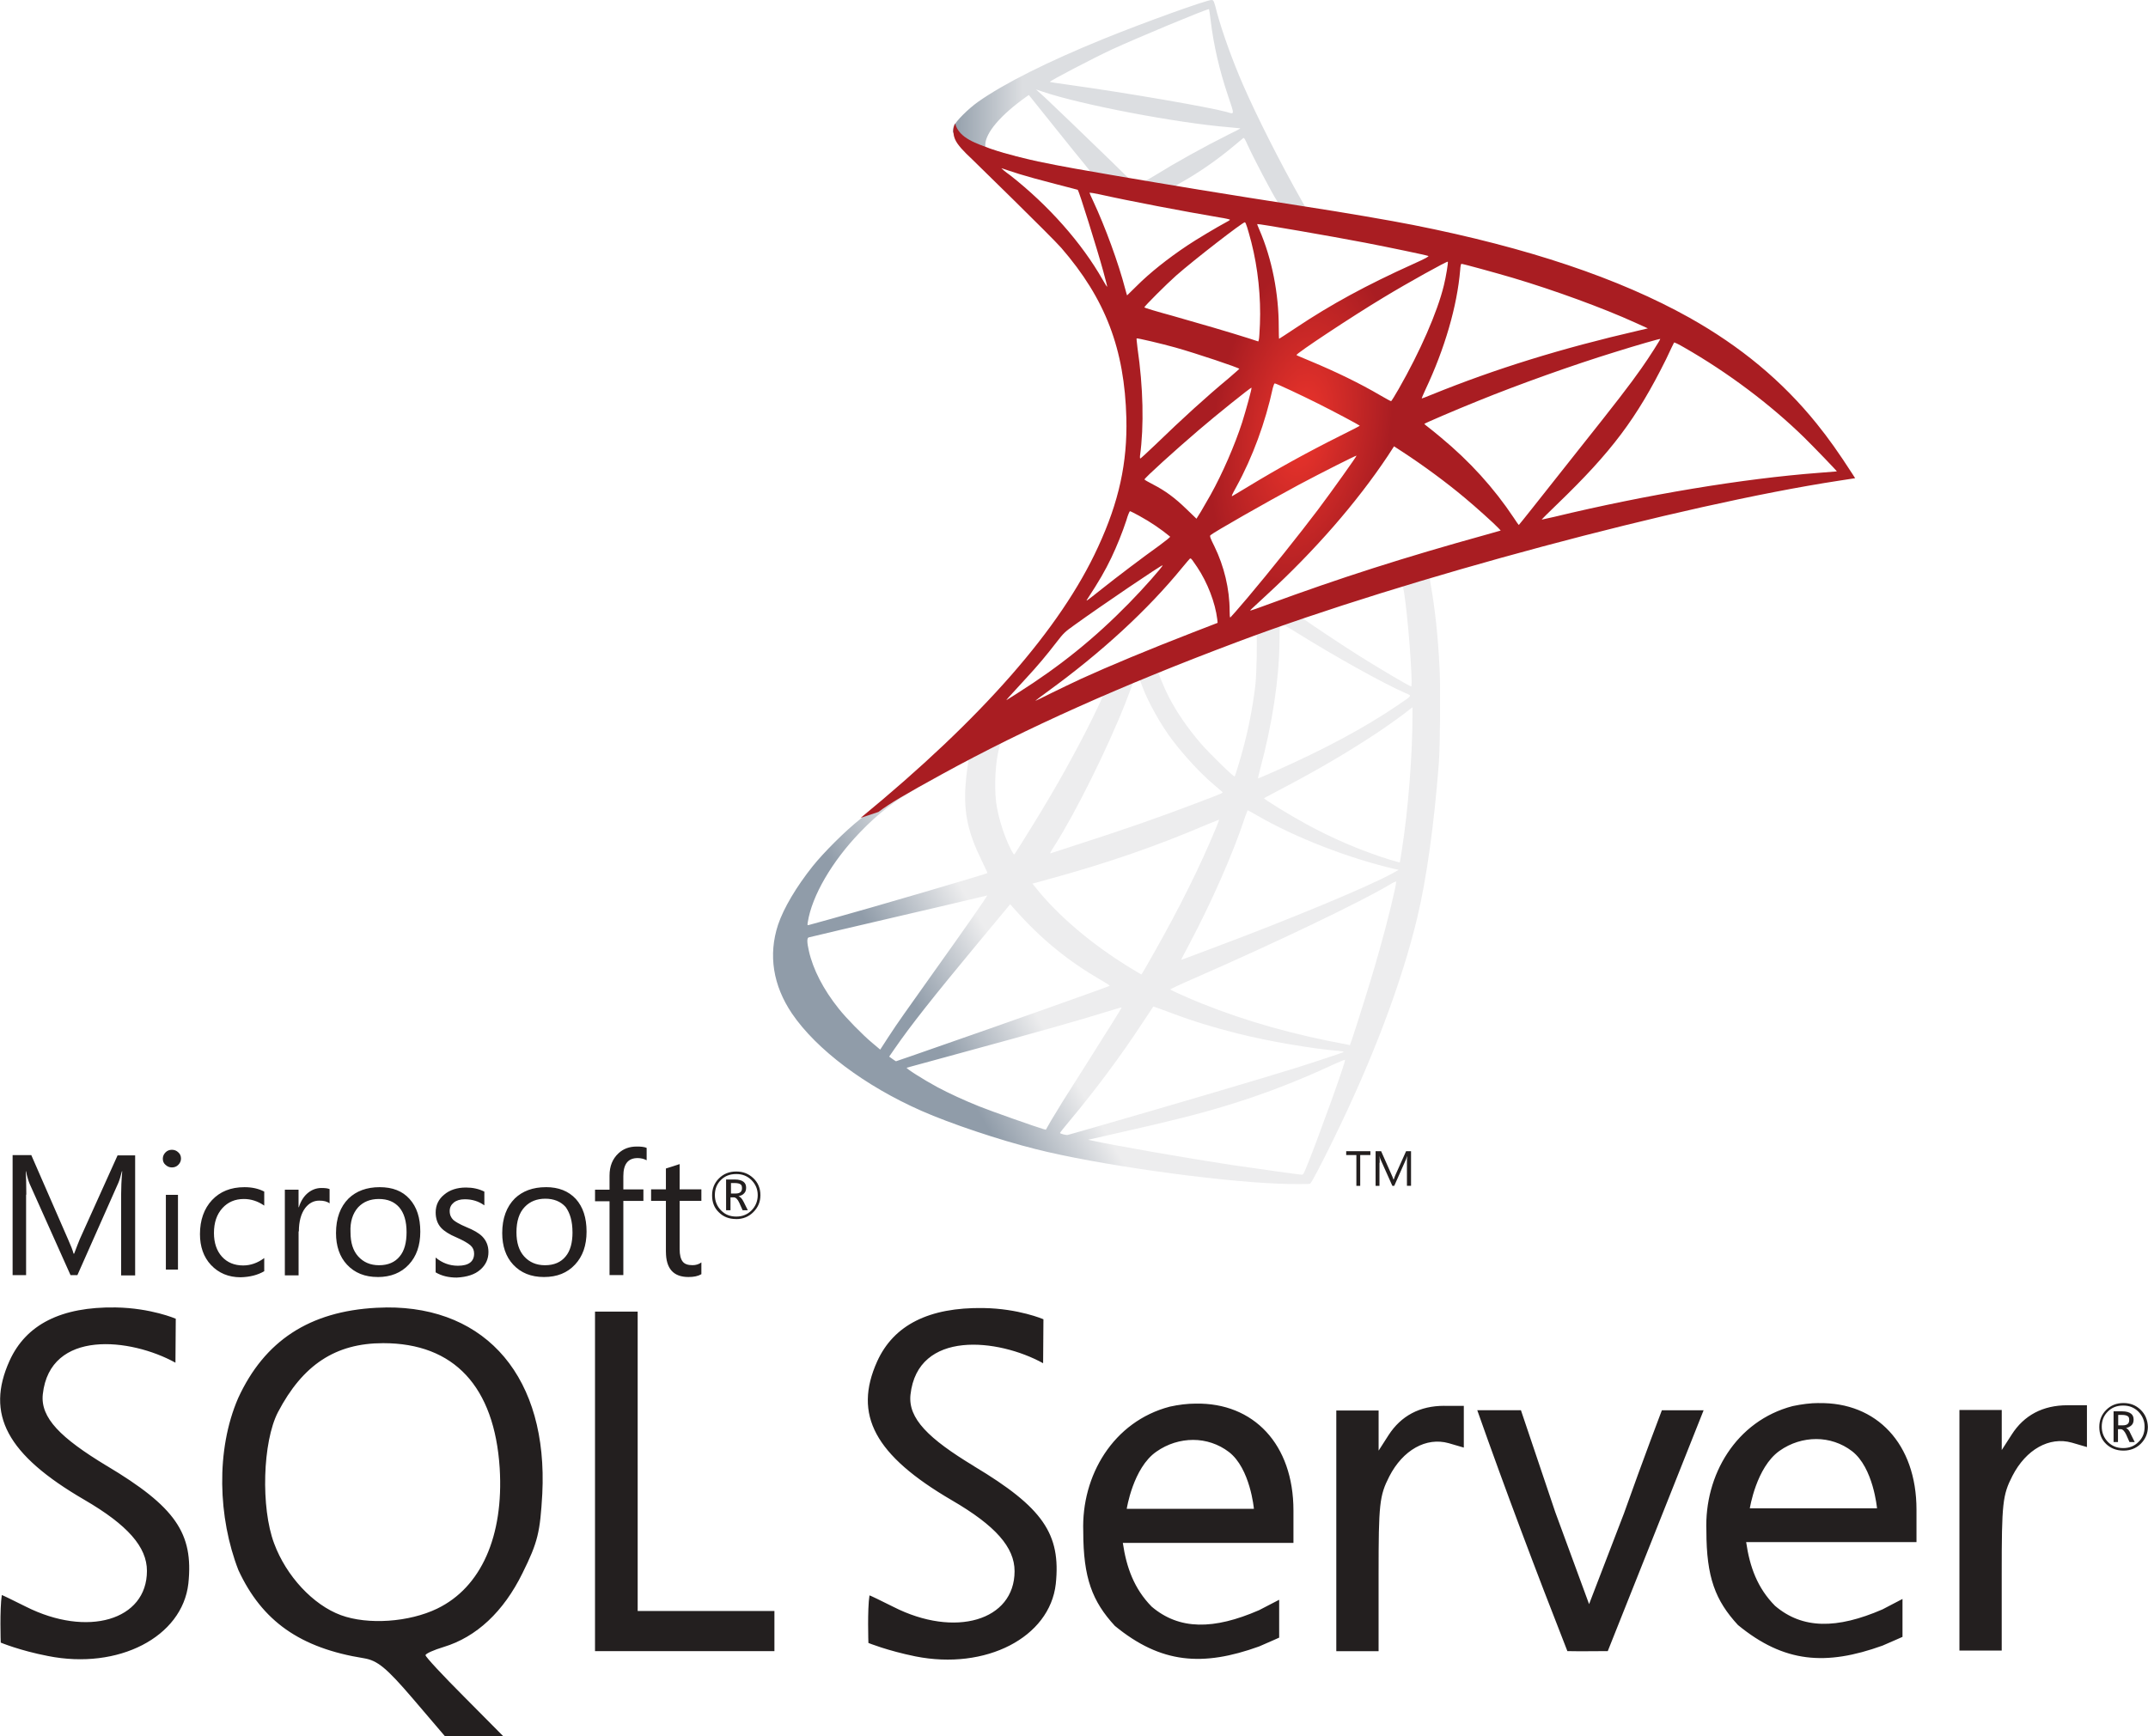
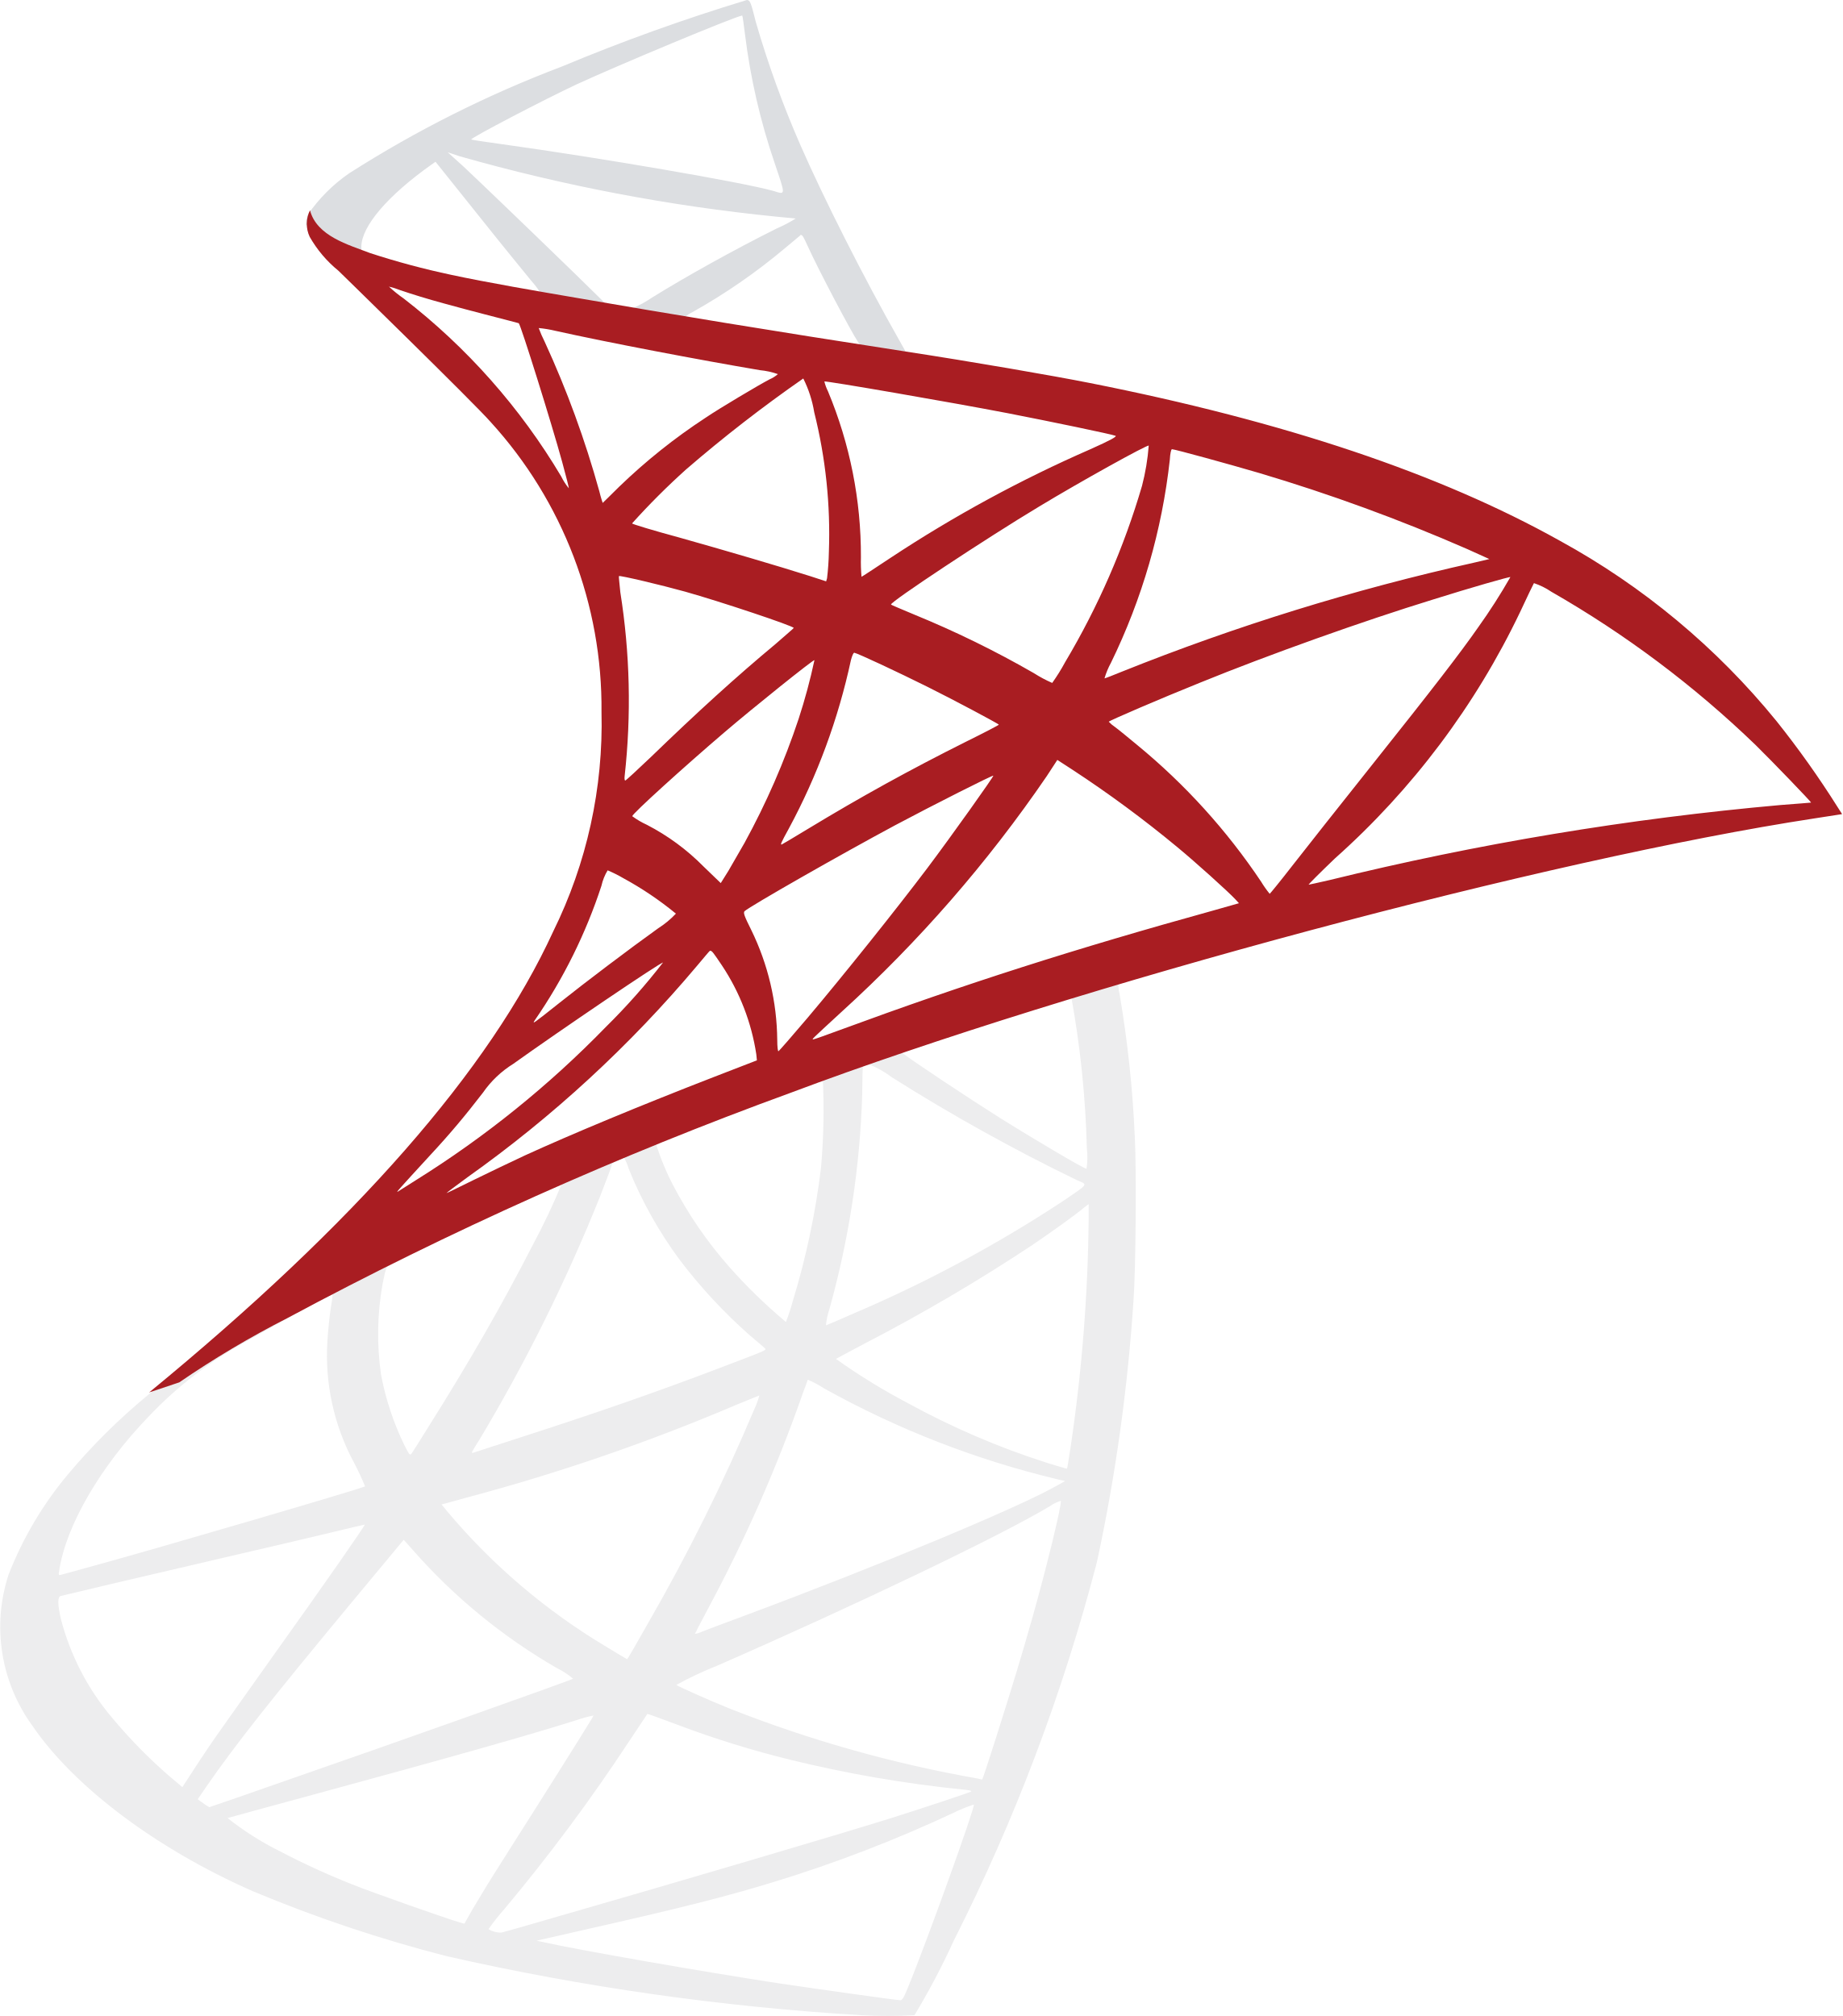
- <svg xmlns="http://www.w3.org/2000/svg" width="2500" height="2021" viewBox="0 0 1478.201 1195.111">
-   <g transform="matrix(.569 0 0 .569 199.451 -82.735)">
-     <linearGradient id="a" gradientUnits="userSpaceOnUse" x1="-2901.952" y1="923.573" x2="-2061.249" y2="1420.331" gradientTransform="matrix(.1234 0 0 -.1234 1158.33 1550.273)">
+ <svg xmlns="http://www.w3.org/2000/svg" width="85.644" height="93.74" viewBox="0 0 85.644 93.74">
+   <defs>
+     <linearGradient id="a" x1="-4.183" y1="0.143" x2="-3.174" y2="0.794" gradientUnits="objectBoundingBox">
      <stop offset="0" stop-color="#909ca9" />
      <stop offset="1" stop-color="#ededee" />
    </linearGradient>
-     <path fill="url(#a)" d="M1410.773 814.195l-286.9 93.683-249.599 110.161-69.829 18.435c-17.784 16.916-36.431 34.049-56.599 51.397-22.119 19.082-42.72 36.433-58.553 49.008-17.564 13.88-43.587 39.902-56.814 56.38-19.735 24.721-35.348 50.96-42.071 71.13-11.928 36.433-6.07 73.297 16.916 107.346 29.492 43.369 88.261 87.606 156.785 117.749 34.916 15.4 93.683 35.132 137.92 46.19 73.512 18.651 215.771 38.819 294.054 41.857 15.828.65 37.082.65 37.947 0 1.737-1.088 13.881-24.289 27.979-53.129 48.142-98.238 82.838-190.402 101.703-269.119 11.276-47.706 20.166-111.246 26.019-186.492 1.521-21.036 2.169-91.514.868-115.37-1.953-39.033-5.423-70.692-10.84-101.703-.868-4.555-1.088-8.676-.652-8.892.865-.65 3.467-1.517 38.815-11.712l-7.153-16.912v-.005h.004zm-65.49 38.386c2.602 0 9.539 66.573 11.273 108.646.436 8.89.216 14.745-.216 14.745-1.733 0-36.649-20.599-61.583-36.212-21.687-13.663-62.888-40.988-69.393-46.192-2.173-1.517-1.957-1.733 15.828-7.807 30.14-10.194 101.706-33.18 104.091-33.18zm-146.161 48.143c1.953 0 6.937 2.816 18.865 10.191 44.671 27.974 105.393 61.805 131.415 73.083 8.022 3.469 8.887 2.166-9.542 14.746-39.468 26.889-88.697 53.344-148.983 80.018-10.624 4.771-19.514 8.456-19.73 8.456-.432 0 .865-5.418 2.598-11.925 14.53-54.001 22.772-108.647 23.208-152.452.216-21.687.216-21.687 2.169-22.334-.436.217-.22.217 0 .217zm-30.142 11.492c1.297 1.299.432 49.877-1.304 63.104-3.903 31.662-9.975 61.153-19.947 94.335-2.386 8.018-4.558 14.745-4.987 15.177-.872 1.083-30.581-27.975-40.339-39.251-16.916-19.518-30.141-39.035-39.9-58.117-4.988-9.759-12.793-28.84-12.144-29.492 3.469-2.385 117.753-46.622 118.621-45.756zm-141.826 55.731c.216 0 .432 0 .652.216.432.434 1.953 3.905 3.254 7.807 6.937 18.867 22.548 46.624 35.997 64.407 14.746 19.518 34.048 40.334 50.091 53.996 5.207 4.337 9.975 8.456 10.624 9.108 1.304 1.302 1.737 1.083-33.612 14.53-40.981 15.613-85.656 31.226-136.835 47.706a6825.474 6825.474 0 0 0-36.643 11.928c-1.955.652-1.303-.434 4.335-9.323 25.371-39.686 63.97-117.536 85.657-172.618 3.687-9.542 7.373-19.082 8.025-21.251.868-3.038 1.95-4.121 4.768-5.64 1.518-.43 3.038-.866 3.687-.866zm-43.367 17.999c.649.436-10.411 23.637-21.254 44.889-21.036 40.985-44.022 81.323-74.815 130.331-5.204 8.456-10.19 16.265-10.842 17.132-1.083 1.519-1.519 1.083-4.988-5.638-7.373-14.53-13.447-33.181-16.699-50.313-3.254-16.916-2.602-46.406 1.086-64.621 2.816-13.444 2.602-13.227 9.107-16.481 27.757-14.095 117.537-56.166 118.405-55.299zm374.073 15.182v9.107c0 48.359-5.204 114.716-12.797 163.077-1.301 8.456-2.389 15.393-2.602 15.613 0 0-6.288-1.733-13.661-3.905-32.527-10.193-67.875-25.156-99.754-42.718-21.038-11.494-51.612-30.363-50.743-31.231.213-.215 9.323-4.986 19.947-10.625 42.509-22.118 83.274-45.972 118.622-69.609 13.229-8.892 33.176-23.202 37.518-27.107l3.47-2.602zm-537.802 64.185c.867 0 .65 1.735-.651 9.542-.868 5.64-1.951 16.049-2.382 23.202-1.739 31.662 3.469 55.084 19.082 87.177 4.337 8.892 7.809 16.265 7.589 16.48-1.519 1.303-145.074 43.375-190.183 55.734-13.444 3.685-25.152 6.939-26.024 7.153-1.515.436-1.733.22-1.083-3.47 4.987-31.875 29.276-73.512 63.104-108.644 22.554-23.419 40.554-37.08 71.347-54.648 22.119-12.575 56.165-31.439 58.767-32.309.002-.217.218-.217.434-.217zm338.295 60.503c.216-.216 5.42 2.605 11.708 6.29 46.408 26.891 111.03 51.83 166.108 64.623l4.991 1.086-6.941 3.899c-28.84 16.049-123.606 55.515-220.538 91.732-14.098 5.202-27.975 10.409-30.581 11.492-2.602 1.083-4.988 1.735-4.988 1.519 0-.22 3.906-7.809 8.89-17.132 27.107-50.744 54.433-112.547 68.311-155.485 1.739-4.12 2.82-7.805 3.04-8.024zm-34.48 11.278c.22.221-1.517 4.771-3.687 9.975-18.865 45.756-43.59 95.636-75.249 151.583-8.022 14.314-14.746 25.808-14.966 25.808-.213 0-6.721-3.906-14.527-8.676-45.976-28.192-86.743-62.888-113.414-96.501l-3.905-4.771 19.732-5.422c70.696-19.298 130.762-40.116 190.4-65.704 8.459-3.471 15.4-6.292 15.616-6.292zm214.253 74.815s.217.217 0 0c.216 4.988-10.844 49.661-19.953 81.969-7.589 27.107-14.098 48.361-26.022 85.874-5.204 16.485-9.755 30.143-9.975 30.143-.216 0-1.517-.216-2.818-.647-64.405-11.714-122.089-27.977-176.303-49.661-15.182-6.074-36.866-15.833-38.167-16.916-.432-.438 12.58-6.506 29.06-13.663 98.669-43.154 201.024-92.164 236.153-113.196 4.119-2.603 7.373-3.903 8.025-3.903zm-494.646 16.916c.434.432-27.107 40.118-65.709 94.114-13.444 18.867-29.057 40.985-34.911 49.225-5.856 8.241-14.746 21.253-19.734 29.06l-9.112 14.096-9.759-8.24c-11.494-9.544-31.442-29.927-40.333-41.204-18.651-23.201-31.226-47.706-36.214-70.04-2.386-10.411-2.386-15.618-.22-16.265 3.252-.867 61.153-14.53 115.37-27.11 30.143-6.937 65.054-15.177 77.632-18.213 12.579-3.041 22.774-5.423 22.99-5.423zm27.756 10.626l6.937 7.806c31.231 34.914 63.108 60.724 101.708 83.272 6.941 3.906 12.144 7.373 11.708 7.594-1.514 1.083-134.016 48.136-195.385 69.389-34.478 12.143-62.888 21.901-63.102 21.901-.216 0-2.169-1.299-4.341-2.818l-3.901-2.82 6.288-9.106c20.383-29.493 45.976-61.803 101.707-129.028l38.381-46.19zm173.053 123.822c.213-.215 9.755 3.252 21.464 7.594 28.195 10.624 50.527 17.345 80.456 24.936 36.866 9.326 90.211 18.434 121.657 21.035 4.771.432 7.373.868 6.505 1.519-1.521.868-33.395 11.494-56.816 18.867-37.302 11.708-151.149 45.32-243.962 71.995-17.132 4.987-31.879 9.108-32.746 9.323-2.166.436-9.325-1.519-9.325-2.386 0-.431 5.204-7.153 11.494-14.527 31.225-37.3 62.238-78.935 88.044-118.403 7.154-10.846 13.229-19.736 13.229-19.953zm-38.17 1.087c.216.216-15.179 24.936-42.066 67.439-11.496 17.999-24.291 38.383-28.846 45.54-4.337 6.939-10.842 17.784-14.527 23.854l-6.29 11.061-3.252-.868c-7.809-2.169-62.672-21.471-77.202-27.325-18-7.157-36.649-15.829-50.529-23.202-17.346-9.326-39.03-23.206-37.297-23.637.433-.216 30.143-8.243 65.922-17.999 94.984-25.809 147.678-40.77 182.161-51.612 6.29-1.952 11.71-3.471 11.926-3.251zm269.985 63.318h.216c.868 2.171-34.26 99.755-47.06 130.547-2.815 6.939-3.896 8.677-5.417 8.456-3.687-.213-54.646-7.37-85.66-11.925-53.994-8.24-144.641-24.073-167.409-29.275l-5.204-1.083 32.307-7.378c69.396-15.613 102.791-24.069 136.619-34.478 42.722-13.011 85.011-29.276 127.729-49.225 6.722-3.037 12.361-5.422 13.879-5.639z" />
-     <linearGradient id="b" gradientUnits="userSpaceOnUse" x1="-2882.7" y1="10288.81" x2="-2206.249" y2="10288.81" gradientTransform="matrix(.1234 0 0 -.1234 1158.33 1550.273)">
+     <linearGradient id="b" x1="-8.133" y1="37.388" x2="-6.64" y2="37.388" gradientUnits="objectBoundingBox">
      <stop offset="0" stop-color="#939fab" />
      <stop offset="1" stop-color="#dcdee1" />
    </linearGradient>
-     <path fill="url(#b)" d="M1114.983 145.414c-4.771-.647-81.757 27.11-131.415 47.275-67.01 27.327-119.052 53.351-151.148 75.899-11.925 8.461-26.891 23.422-29.273 29.276-.867 2.169-1.303 4.771-1.303 7.373l29.06 27.541 69.175 22.119 164.594 29.493 188.228 32.312 1.953-16.264c-.649 0-1.085-.216-1.73-.216l-24.728-3.905-4.984-8.89c-25.59-45.107-53.781-101.056-70.261-138.789-12.793-29.276-24.938-63.102-31.662-87.391-3.687-14.746-4.119-15.613-6.501-15.829v-.005h-.005zm-3.474 11.063h.223c.213.214 1.081 6.29 1.95 13.442 3.683 30.364 10.411 59.635 21.035 91.297 8.022 23.855 8.022 22.555-1.301 19.734-22.119-6.07-121.221-23.202-193-33.177-11.494-1.519-21.253-3.036-21.253-3.252-.867-.867 51.827-28.41 75.031-39.25 29.709-13.665 111.246-47.711 117.315-48.794zm-209.047 97.15l8.461 2.816c45.97 15.616 161.551 37.736 225.31 42.94 7.154.651 13.229 1.303 13.442 1.303.216.216-5.852 3.469-13.661 7.154-30.79 15.397-64.621 34.264-88.042 48.794-6.937 4.335-13.229 7.807-14.094 7.807-.868 0-5.42-.868-10.191-1.519l-8.674-1.303-21.683-21.253c-38.167-37.08-68.094-65.704-79.588-76.549l-11.28-10.19zm-8.671 6.721l30.576 38.168c16.696 21.035 33.611 41.635 37.301 46.187 3.683 4.557 6.721 8.245 6.505 8.461-.868.65-44.236-7.809-67.226-13.011-23.637-5.423-33.395-8.025-47.924-12.577l-11.928-3.905v-3.038c.216-14.53 18.651-36.214 49.877-58.331l2.819-1.954zm259.791 52.046c.869 0 1.95 1.951 4.552 7.806 7.373 16.263 30.364 60.07 35.997 68.526 1.74 2.822 4.771 3.038-25.802-1.95-73.512-11.93-97.152-15.829-97.152-16.263 0-.216 2.169-1.735 4.988-3.254 22.771-12.575 45.756-28.624 66.142-45.756 4.988-4.121 9.542-8.024 10.407-8.676.216-.433.652-.649.868-.433z" />
-     <radialGradient id="c" cx="-14217.448" cy="7277.705" r="898.12" gradientTransform="matrix(-.1185 -.0178 -.036 .237 -198.955 -1314.415)" gradientUnits="userSpaceOnUse">
+     <radialGradient id="c" cx="0.443" cy="0.439" r="0.128" gradientTransform="matrix(-0.691, -0.149, -0.208, 1.978, -19.227, -9.973)" gradientUnits="objectBoundingBox">
      <stop offset="0" stop-color="#ee352c" />
      <stop offset="1" stop-color="#a91d22" />
    </radialGradient>
-     <path fill="url(#c)" d="M804.66 294.828s-4.768 7.593-.215 18.87c2.822 6.937 11.061 15.393 20.384 24.069 0 0 96.5 94.114 108.211 107.561 53.344 61.585 76.549 122.305 78.718 206.012 1.301 53.78-8.894 101.054-34.264 155.919-45.106 98.453-140.307 207.098-287.117 327.67l21.472-7.157c13.878-10.411 32.745-21.467 76.982-45.756 102.137-55.952 217.071-107.346 358.028-160.258 202.971-76.335 536.715-165.681 726.676-194.736l19.737-3.038-3.038-4.771c-17.345-26.891-29.276-43.587-43.59-61.369-41.633-51.612-92.157-93.463-153.964-128.161-85.007-47.489-194.956-84.571-334.173-112.112-26.239-5.207-83.923-15.181-130.763-22.337-99.321-15.393-163.51-26.021-234.203-38.165-25.37-4.339-63.323-10.843-88.478-16.263-13.011-2.822-37.947-8.676-57.464-15.398-15.613-6.075-38.168-12.147-42.939-30.58zm55.952 54.216c.214-.214 3.683 1.083 8.24 2.602 8.24 2.816 18.865 6.07 31.446 9.542a1599.47 1599.47 0 0 0 28.624 7.589c13.011 3.251 23.852 6.288 24.068 6.288 1.521 1.519 23.424 71.558 30.797 98.449 2.815 10.195 4.988 18.867 4.771 18.867-.223.22-2.605-3.469-5.423-8.456-25.373-44.673-65.491-89.995-111.899-126.428-6.069-4.333-10.624-8.237-10.624-8.453zm106.692 29.492c1.085 0 5.856.651 11.708 1.951 36.866 8.24 103.008 20.818 145.293 27.975 7.157 1.083 12.797 2.387 12.797 2.818 0 .436-2.605 1.951-5.859 3.688-7.153 3.685-35.997 20.815-45.536 27.322-24.073 16.047-45.756 33.395-61.371 49.008-6.288 6.29-11.712 11.494-11.712 11.494s-1.297-3.685-2.386-8.242c-7.802-30.143-24.069-74.816-38.815-106.258-2.386-4.986-4.339-9.541-4.339-9.973 0 .433 0 .217.22.217zm187.795 35.781c1.301.432 3.47 7.806 7.806 24.069 8.025 31.446 11.712 66.576 10.411 99.321-.436 9.108-.868 17.564-1.304 18.651l-.649 2.166-11.276-3.685c-23.204-7.373-60.935-18.435-93.245-27.541-18.436-4.988-33.395-9.542-33.395-9.975 0-1.303 26.891-28.192 38.383-38.383 21.898-19.303 81.316-65.275 83.269-64.623zm14.963 2.166c.652-.647 89.779 14.746 130.331 22.554 30.145 5.854 73.948 14.963 76.549 16.049 1.301.432-3.254 3.034-17.784 9.539-57.248 25.808-99.754 49.008-142.036 77.202-11.06 7.373-20.386 13.444-20.602 13.444-.216 0-.433-6.287-.433-13.878 0-41.201-8.241-82.838-23.424-117.968-1.517-3.47-2.818-6.722-2.601-6.942zm230.516 45.542c.652.65-2.169 18.217-4.771 28.624-7.806 32.312-28.84 80.24-54.643 125.343-4.558 8.024-8.677 14.53-9.114 14.746-.429.216-6.285-3.038-13.009-6.941-25.154-14.746-53.778-28.624-85.007-41.637-8.671-3.685-16.263-6.723-16.48-7.153-1.521-1.303 68.308-47.493 105.174-69.612 29.276-17.781 76.982-44.239 77.85-43.37zm16.48 2.601c1.953 0 41.421 10.844 62.019 16.916 50.963 15.181 109.512 36.648 147.679 53.996l15.828 7.159-11.056 2.6c-93.245 21.467-173.049 46.192-250.034 77.418-6.289 2.602-11.928 4.771-12.357 4.771-.436 0 1.733-4.987 4.552-11.061 23.204-49.225 38.167-100.62 41.85-144.427.221-4.121.867-7.372 1.519-7.372zm-392.938 90.213c.649-.652 30.793 6.506 47.057 11.056 24.721 6.942 77.198 24.505 77.198 25.808 0 .216-5.853 5.204-12.79 11.278-28.408 23.637-55.734 48.572-88.481 80.234-9.759 9.328-17.997 16.917-18.429 16.917-.436 0-.649-1.304-.436-3.038 4.987-36.433 3.906-83.272-3.034-130.763-.653-6.074-1.302-11.276-1.085-11.492zm633.433.652c.429.431-13.881 22.984-22.988 35.777-13.009 18.649-32.098 43.375-75.252 97.588-22.765 28.622-48.358 60.936-56.812 71.778-8.678 10.842-15.831 19.948-16.051 19.948-.216 0-3.031-3.901-6.069-8.671-24.289-36.433-53.349-68.311-87.829-96.935-6.505-5.423-13.658-11.278-16.044-13.013-2.386-1.734-4.339-3.469-4.339-3.685 0-.649 36.862-16.483 64.841-27.757 49.01-19.952 115.794-43.805 165.892-59.203 26.24-8.239 54.215-16.263 54.651-15.827zm16.696 4.334c.865-.215 6.072 2.387 12.361 6.07 52.697 30.143 104.305 68.962 145.077 108.864 11.492 11.278 39.9 40.77 39.464 40.986 0 0-9.975.867-21.683 1.733-91.296 6.942-208.178 26.239-320.511 53.345-7.589 1.733-14.31 3.252-14.746 3.252-.429 0 8.025-8.456 18.653-18.647 65.922-63.538 96.067-103.656 131.628-175.22 4.986-10.623 9.325-19.731 9.757-20.383-.216 0-.216 0 0 0zm-482.936 49.446c3.038.647 31.229 13.88 52.48 24.503 19.517 9.755 48.794 25.372 50.311 26.671.216.216-10.195 5.638-22.984 11.928-40.772 20.384-75.684 39.682-112.118 61.802-10.408 6.29-19.082 11.497-19.298 11.497-.868 0-.652-.872 5.204-11.497 19.518-35.561 35.129-78.065 44.023-119.486.864-3.252 1.733-5.418 2.382-5.418zm-28.192 5.202c.652.652-6.721 27.323-11.273 41.853-8.894 27.541-23.856 62.02-38.383 88.043-3.474 6.069-8.677 14.961-11.496 19.948l-5.42 8.674-12.144-11.707c-14.094-13.663-25.59-22.12-40.333-29.712-5.859-3.033-10.411-5.638-10.411-6.069 0-1.735 37.082-35.347 65.49-59.635 20.383-17.566 63.321-52.045 63.97-51.395zm172.404 70.913l10.627 6.937c24.282 15.833 52.906 36.866 74.813 55.298 12.357 10.19 36.21 31.662 40.985 36.866l2.598 2.822-17.561 4.986c-99.321 27.538-176.087 52.043-265.649 85.007-9.975 3.685-18.433 6.721-19.085 6.721-1.297 0-2.385 1.083 19.954-19.519 57.251-52.691 107.992-110.812 145.726-167.411l7.592-11.707zm-45.324 11.276c.432.432-29.276 42.284-47.06 65.922-21.251 28.192-58.985 75.465-85.007 106.256-10.84 12.797-20.163 23.422-20.599 23.64-.652.216-.868-3.036-.868-8.024 0-26.242-6.721-54.216-18.433-78.068-4.988-9.975-5.856-12.361-4.768-13.444 4.119-3.688 67.223-39.686 107.123-61.153 26.89-14.312 68.956-35.563 69.612-35.129zm-274.107 67.225c.652 0 5.64 2.6 11.279 5.638 13.878 7.589 26.239 16.046 37.298 25.156.432.432-5.204 4.988-12.577 10.406-20.602 14.746-51.828 38.385-70.041 52.915-19.088 15.18-19.734 15.613-17.568 12.361 14.314-21.903 21.467-34.264 29.06-50.093 6.721-14.094 13.442-30.793 18.213-45.323 1.734-6.289 3.904-11.06 4.336-11.06zm73.083 57.248c1.081-.214 2.386 1.735 8.238 10.411 12.361 18.429 21.903 43.154 24.292 63.104l.429 4.339-29.705 11.494c-53.133 20.599-102.139 40.985-135.322 56.162-9.322 4.339-25.587 12.144-36.211 17.352-10.627 5.418-19.301 9.539-19.301 9.323s6.721-5.204 14.961-11.278c64.844-47.055 121.007-98.669 163.076-150.279 4.555-5.423 8.677-10.411 9.107-10.627l.436-.001zm-33.612 8.242c.868.867-23.853 28.84-40.768 45.971-41.853 42.723-83.273 76.12-134.669 108.649-6.505 4.119-12.359 7.804-13.011 8.24-1.519.867.432-1.303 22.986-25.808 14.314-15.397 25.155-28.408 37.516-44.453 8.24-10.624 9.759-12.143 21.688-20.604 31.878-22.987 105.39-72.864 106.258-71.995z" />
+   </defs>
+   <g transform="translate(-61.174 0.001)">
+     <g transform="translate(61.174 -0.001)">
+       <path d="M386.585,463.277l-18.773,6.13-16.332,7.208-4.569,1.206c-1.164,1.107-2.384,2.228-3.7,3.363-1.447,1.249-2.8,2.384-3.831,3.207a28.579,28.579,0,0,0-3.717,3.689,16.727,16.727,0,0,0-2.753,4.654,7.813,7.813,0,0,0,1.107,7.024c1.93,2.838,5.775,5.732,10.259,7.7a65.187,65.187,0,0,0,9.024,3.022,119.486,119.486,0,0,0,19.241,2.739,22.06,22.06,0,0,0,2.483,0,33.807,33.807,0,0,0,1.831-3.476,87.888,87.888,0,0,0,6.655-17.609,83.45,83.45,0,0,0,1.7-12.2c.1-1.376.142-5.988.057-7.549a53.009,53.009,0,0,0-.709-6.655,1.535,1.535,0,0,1-.043-.582,24.527,24.527,0,0,1,2.54-.766l-.468-1.107h0Zm-4.285,2.512a45.953,45.953,0,0,1,.738,7.109,3.8,3.8,0,0,1-.014.965c-.113,0-2.4-1.348-4.03-2.369-1.419-.894-4.115-2.682-4.541-3.022-.142-.1-.128-.113,1.036-.511C377.461,467.293,382.144,465.789,382.3,465.789Zm-9.564,3.15a4.709,4.709,0,0,1,1.234.667,87.968,87.968,0,0,0,8.6,4.782c.525.227.582.142-.624.965a61.849,61.849,0,0,1-9.748,5.236c-.7.312-1.277.553-1.291.553a3.682,3.682,0,0,1,.17-.78,41.84,41.84,0,0,0,1.519-9.975c.014-1.419.014-1.419.142-1.461C372.708,468.939,372.722,468.939,372.736,468.939Zm-1.972.752a30.592,30.592,0,0,1-.085,4.129,36.111,36.111,0,0,1-1.305,6.173,9.472,9.472,0,0,1-.326.993,24.962,24.962,0,0,1-2.639-2.568,19.2,19.2,0,0,1-2.611-3.8,11.955,11.955,0,0,1-.795-1.93c.227-.156,7.7-3.051,7.762-2.994Zm-9.28,3.647a.053.053,0,0,1,.043.014,2.648,2.648,0,0,1,.213.511,19.177,19.177,0,0,0,2.355,4.214,24.014,24.014,0,0,0,3.278,3.533c.341.284.653.553.7.6.085.085.114.071-2.2.951-2.682,1.022-5.6,2.043-8.953,3.122q-1.2.387-2.4.78c-.128.043-.085-.028.284-.61a79.791,79.791,0,0,0,5.6-11.295c.241-.624.482-1.249.525-1.391a.512.512,0,0,1,.312-.369,1.376,1.376,0,0,1,.241-.057Zm-2.838,1.178a31.745,31.745,0,0,1-1.391,2.937c-1.376,2.682-2.88,5.321-4.9,8.528-.34.553-.667,1.064-.709,1.121-.071.1-.1.071-.326-.369a13.01,13.01,0,0,1-1.093-3.292,13.248,13.248,0,0,1,.071-4.228c.184-.88.17-.865.6-1.078C352.715,477.211,358.59,474.458,358.646,474.515Zm24.477.993v.6a77.192,77.192,0,0,1-.837,10.671c-.085.553-.156,1.007-.17,1.022s-.411-.113-.894-.255a36.615,36.615,0,0,1-6.527-2.8,28.9,28.9,0,0,1-3.32-2.044c.014-.014.61-.326,1.305-.7a83.6,83.6,0,0,0,7.762-4.555c.866-.582,2.171-1.518,2.455-1.774l.227-.17Zm-35.19,4.2c.057,0,.043.114-.043.624-.057.369-.128,1.05-.156,1.518a10.5,10.5,0,0,0,1.249,5.7,11.788,11.788,0,0,1,.5,1.078c-.1.085-9.493,2.838-12.444,3.647-.88.241-1.646.454-1.7.468-.1.029-.113.014-.071-.227.326-2.086,1.916-4.81,4.129-7.109a18.353,18.353,0,0,1,4.668-3.576c1.447-.823,3.675-2.057,3.845-2.114C347.9,479.708,347.919,479.708,347.933,479.708Zm22.135,3.959a5.726,5.726,0,0,1,.766.412,42.749,42.749,0,0,0,10.869,4.228l.327.071-.454.255c-1.887,1.05-8.088,3.633-14.43,6-.922.34-1.83.681-2,.752a1.023,1.023,0,0,1-.326.1c0-.014.256-.511.582-1.121a70.017,70.017,0,0,0,4.47-10.174C369.984,483.923,370.054,483.681,370.069,483.667Zm-2.256.738a4.089,4.089,0,0,1-.241.653,89.857,89.857,0,0,1-4.924,9.918c-.525.937-.965,1.689-.979,1.689s-.44-.256-.951-.568a29.181,29.181,0,0,1-7.421-6.314l-.256-.312,1.291-.355a92.649,92.649,0,0,0,12.458-4.3C367.344,484.59,367.8,484.405,367.813,484.405Zm14.019,4.9h0c.014.326-.71,3.249-1.306,5.363-.5,1.774-.922,3.164-1.7,5.619-.341,1.079-.638,1.972-.653,1.972a.936.936,0,0,1-.184-.042,59.3,59.3,0,0,1-11.536-3.249c-.993-.4-2.412-1.036-2.5-1.107a16.552,16.552,0,0,1,1.9-.894c6.456-2.824,13.154-6.031,15.452-7.407A1.85,1.85,0,0,1,381.832,489.3Zm-32.366,1.107c.028.028-1.774,2.625-4.3,6.158-.88,1.235-1.9,2.682-2.284,3.221s-.965,1.391-1.291,1.9l-.6.922-.639-.539a23.636,23.636,0,0,1-2.639-2.7,11.645,11.645,0,0,1-2.37-4.583c-.156-.681-.156-1.022-.014-1.064.213-.057,4-.951,7.549-1.774,1.972-.454,4.257-.993,5.08-1.192S349.452,490.407,349.466,490.407Zm1.816.7.454.511a26.643,26.643,0,0,0,6.655,5.449,3.729,3.729,0,0,1,.766.5c-.1.071-8.769,3.15-12.785,4.54-2.256.795-4.115,1.433-4.129,1.433a2.441,2.441,0,0,1-.284-.184l-.255-.185.411-.6c1.334-1.93,3.008-4.044,6.655-8.443l2.511-3.022Zm11.323,8.1c.014-.014.638.213,1.4.5a45.415,45.415,0,0,0,5.264,1.632,58.272,58.272,0,0,0,7.96,1.376c.312.028.482.057.426.1-.1.057-2.185.752-3.718,1.234-2.441.766-9.89,2.965-15.963,4.711-1.121.326-2.086.6-2.143.61a1.125,1.125,0,0,1-.61-.156,10.277,10.277,0,0,1,.752-.951,84.224,84.224,0,0,0,5.761-7.747c.468-.71.866-1.291.866-1.306Zm-2.5.071c.014.014-.993,1.632-2.753,4.413-.752,1.178-1.589,2.512-1.887,2.98s-.709,1.164-.951,1.561l-.412.724-.213-.057c-.511-.142-4.1-1.4-5.052-1.788a35.139,35.139,0,0,1-3.306-1.518,13.813,13.813,0,0,1-2.44-1.547c.028-.014,1.972-.539,4.313-1.178,6.215-1.689,9.663-2.668,11.919-3.377a5.672,5.672,0,0,1,.78-.213Zm17.666,4.143h.014c.057.142-2.242,6.527-3.079,8.542-.184.454-.255.568-.354.553-.241-.014-3.576-.482-5.6-.78-3.533-.539-9.464-1.575-10.954-1.916l-.341-.071,2.114-.483c4.541-1.022,6.726-1.575,8.939-2.256a63.176,63.176,0,0,0,8.358-3.221,6.85,6.85,0,0,1,.908-.369Z" transform="translate(-332.512 -419.516)" fill="url(#a)" />
+       <path d="M476.737,82.735a90.2,90.2,0,0,0-8.6,3.093,53.7,53.7,0,0,0-9.89,4.966,7.5,7.5,0,0,0-1.915,1.916,1.326,1.326,0,0,0-.085.482l1.9,1.8,4.526,1.447,10.77,1.93,12.316,2.114.128-1.064c-.042,0-.071-.014-.113-.014l-1.618-.256-.326-.582c-1.674-2.951-3.519-6.612-4.6-9.081a46.931,46.931,0,0,1-2.072-5.718c-.241-.965-.27-1.022-.425-1.036h0Zm-.227.724h.015c.014.014.071.412.128.88a29.642,29.642,0,0,0,1.376,5.974c.525,1.561.525,1.476-.085,1.291-1.447-.4-7.932-1.518-12.628-2.171-.752-.1-1.391-.2-1.391-.213-.057-.057,3.391-1.859,4.909-2.568C470.777,85.757,476.113,83.53,476.51,83.459Zm-13.678,6.357.554.184a84.579,84.579,0,0,0,14.743,2.81c.468.043.866.085.88.085a6.558,6.558,0,0,1-.894.468c-2.015,1.007-4.228,2.242-5.761,3.193a5.883,5.883,0,0,1-.922.511c-.057,0-.355-.057-.667-.1l-.568-.085-1.419-1.391c-2.5-2.426-4.456-4.3-5.208-5.009Zm-.567.44,2,2.5c1.092,1.376,2.2,2.724,2.441,3.022a4.656,4.656,0,0,1,.426.554c-.057.043-2.895-.511-4.4-.851-1.547-.355-2.185-.525-3.136-.823l-.78-.256v-.2c.014-.951,1.22-2.37,3.264-3.817Zm17,3.406c.057,0,.128.128.3.511.482,1.064,1.987,3.931,2.355,4.484.114.185.312.2-1.688-.128-4.81-.781-6.357-1.036-6.357-1.064a1.472,1.472,0,0,1,.326-.213,27.7,27.7,0,0,0,4.328-2.994c.326-.27.624-.525.681-.568.014-.028.043-.042.057-.028Z" transform="translate(-442.018 -82.734)" fill="url(#b)" />
+       <path d="M400.3,167.757a1.414,1.414,0,0,0-.014,1.235,5.606,5.606,0,0,0,1.334,1.575s6.314,6.158,7.081,7.038a19.727,19.727,0,0,1,5.151,13.48,21.826,21.826,0,0,1-2.242,10.2c-2.951,6.442-9.181,13.551-18.787,21.44l1.4-.468a45.12,45.12,0,0,1,5.037-2.994,179.552,179.552,0,0,1,23.427-10.486c13.281-4.995,35.119-10.841,47.548-12.742l1.291-.2-.2-.312a43.752,43.752,0,0,0-2.852-4.016,34.094,34.094,0,0,0-10.074-8.386c-5.562-3.107-12.756-5.534-21.866-7.336-1.717-.341-5.491-.993-8.556-1.462-6.5-1.007-10.7-1.7-15.324-2.5-1.66-.284-4.143-.709-5.789-1.064a36.765,36.765,0,0,1-3.76-1.008C402.09,169.361,400.615,168.963,400.3,167.757Zm3.661,3.547a3.956,3.956,0,0,1,.539.17c.539.184,1.234.4,2.058.624q.934.257,1.873.5c.851.213,1.561.411,1.575.411.1.1,1.533,4.682,2.015,6.442.184.667.326,1.235.312,1.235a2.866,2.866,0,0,1-.355-.553,29.535,29.535,0,0,0-7.322-8.273A6.05,6.05,0,0,1,403.963,171.3Zm6.981,1.93a5.573,5.573,0,0,1,.766.128c2.412.539,6.74,1.362,9.507,1.83a3.475,3.475,0,0,1,.837.184,1.433,1.433,0,0,1-.383.241c-.468.241-2.355,1.362-2.98,1.788a27.184,27.184,0,0,0-4.016,3.207c-.411.412-.766.752-.766.752s-.085-.241-.156-.539a45.98,45.98,0,0,0-2.54-6.953,6.094,6.094,0,0,1-.284-.653C410.93,173.248,410.93,173.234,410.945,173.234Zm12.288,2.341a5.461,5.461,0,0,1,.511,1.575,23.229,23.229,0,0,1,.681,6.5,12.232,12.232,0,0,1-.085,1.22l-.042.142-.738-.241c-1.518-.482-3.987-1.206-6.1-1.8-1.206-.326-2.185-.624-2.185-.653a33.539,33.539,0,0,1,2.512-2.511,65.852,65.852,0,0,1,5.448-4.228Zm.979.142c.043-.042,5.874.965,8.528,1.476,1.972.383,4.839.979,5.009,1.05.085.028-.213.2-1.164.624a61.59,61.59,0,0,0-9.294,5.052c-.724.482-1.334.88-1.348.88a7.743,7.743,0,0,1-.028-.908,19.817,19.817,0,0,0-1.533-7.719A2.149,2.149,0,0,1,424.212,175.717Zm15.083,2.98a10.672,10.672,0,0,1-.312,1.873,35.573,35.573,0,0,1-3.575,8.2,9.346,9.346,0,0,1-.6.965,6.053,6.053,0,0,1-.851-.454,46.2,46.2,0,0,0-5.562-2.724c-.567-.241-1.064-.44-1.078-.468-.1-.085,4.47-3.108,6.882-4.555C436.116,180.372,439.238,178.64,439.295,178.7Zm1.078.17c.128,0,2.71.71,4.058,1.107a83.711,83.711,0,0,1,9.663,3.533l1.036.468-.723.17a105.774,105.774,0,0,0-16.36,5.066c-.411.17-.78.312-.809.312a3.657,3.657,0,0,1,.3-.724,28.734,28.734,0,0,0,2.738-9.45c.014-.27.057-.482.1-.482Zm-25.711,5.9c.042-.043,2.015.426,3.079.723,1.618.454,5.051,1.6,5.051,1.689,0,.014-.383.341-.837.738-1.859,1.547-3.647,3.178-5.79,5.25-.639.61-1.178,1.107-1.206,1.107s-.042-.085-.029-.2a31.991,31.991,0,0,0-.2-8.556C414.69,185.125,414.648,184.784,414.662,184.77Zm41.447.043a27.237,27.237,0,0,1-1.5,2.341c-.851,1.22-2.1,2.838-4.924,6.385-1.49,1.873-3.164,3.987-3.717,4.7s-1.036,1.305-1.05,1.305a4.9,4.9,0,0,1-.4-.567,29.322,29.322,0,0,0-5.747-6.343c-.426-.355-.894-.738-1.05-.851a1.582,1.582,0,0,1-.284-.241c0-.042,2.412-1.079,4.243-1.816,3.207-1.306,7.577-2.866,10.855-3.874C454.25,185.309,456.081,184.784,456.109,184.813Zm1.092.284a3.27,3.27,0,0,1,.809.4,48.127,48.127,0,0,1,9.493,7.123c.752.738,2.611,2.668,2.582,2.682,0,0-.653.057-1.419.113a139.863,139.863,0,0,0-20.972,3.491c-.5.113-.936.213-.965.213s.525-.553,1.221-1.22a36.3,36.3,0,0,0,8.613-11.465c.326-.7.61-1.291.638-1.334Zm-31.6,3.235c.2.042,2.043.908,3.434,1.6,1.277.638,3.193,1.66,3.292,1.745.014.014-.667.369-1.5.78-2.668,1.334-4.952,2.6-7.336,4.044-.681.412-1.249.752-1.263.752-.057,0-.043-.057.34-.752a29.628,29.628,0,0,0,2.881-7.818C425.5,188.474,425.56,188.332,425.6,188.332Zm-1.845.34a27.088,27.088,0,0,1-.738,2.739,34.94,34.94,0,0,1-2.512,5.761c-.227.4-.568.979-.752,1.305l-.355.568-.795-.766a10.423,10.423,0,0,0-2.639-1.944,3.811,3.811,0,0,1-.681-.4c0-.114,2.426-2.313,4.285-3.9C420.905,190.886,423.715,188.63,423.757,188.672Zm11.281,4.64.7.454a53.951,53.951,0,0,1,4.9,3.618c.809.667,2.369,2.072,2.682,2.412l.17.185-1.149.326c-6.5,1.8-11.522,3.405-17.382,5.562-.653.241-1.206.44-1.249.44-.085,0-.156.071,1.306-1.277a62.3,62.3,0,0,0,9.535-10.954l.5-.766Zm-2.966.738c.028.028-1.916,2.767-3.079,4.313-1.391,1.845-3.86,4.938-5.562,6.953-.709.837-1.319,1.533-1.348,1.547s-.057-.2-.057-.525a11.892,11.892,0,0,0-1.206-5.108c-.326-.653-.383-.809-.312-.88.27-.241,4.4-2.6,7.009-4,1.759-.936,4.512-2.327,4.555-2.3Zm-17.936,4.4a6.265,6.265,0,0,1,.738.369,15.584,15.584,0,0,1,2.441,1.646,4.232,4.232,0,0,1-.823.681c-1.348.965-3.391,2.512-4.583,3.462-1.249.993-1.291,1.022-1.15.809a24.348,24.348,0,0,0,3.093-6.243A2.406,2.406,0,0,1,414.137,198.449Zm4.782,3.746c.071-.014.156.114.539.681A10.237,10.237,0,0,1,421.048,207l.028.284-1.944.752c-3.477,1.348-6.683,2.682-8.854,3.675-.61.284-1.674.795-2.369,1.135s-1.263.624-1.263.61.44-.341.979-.738a57.213,57.213,0,0,0,10.671-9.833c.3-.355.568-.681.6-.7Zm-2.2.539a29.983,29.983,0,0,1-2.668,3.008,47.062,47.062,0,0,1-8.812,7.109c-.426.27-.809.511-.851.539-.1.057.028-.085,1.5-1.689.937-1.007,1.646-1.859,2.455-2.909a4.8,4.8,0,0,1,1.419-1.348C411.853,205.941,416.663,202.677,416.72,202.734Z" transform="translate(-385.889 -157.98)" fill="url(#c)" />
+     </g>
  </g>
-   <path fill="#231F1F" d="M265.747 900.102c-2.276 0-4.553.217-6.809.217-45.975 2.45-76.983 22.683-95.113 62.195-15.506 35.735-13.813 82.446.174 118.4 16.265 35.131 42.547 53.672 86.416 60.675 9.282 1.52 15.506 6.616 33.483 27.606l22.12 25.915h40.118l-26.676-26.892c-14.746-14.745-26.673-27.584-26.673-28.712 0-1.127 5.641-3.599 12.469-5.68 22.51-6.812 41.203-24.202 54.279-50.854 10.583-21.402 12.102-28.018 13.619-54.646 3.969-79.26-37.82-128.813-107.409-128.247l.002.023zm35.173 207.27c-19.517 9.453-47.857 11.34-66.356 4.553-19.127-7.025-37.646-26.889-45.975-49.377-9.259-24.591-7.937-69.956 2.646-90.386 17.023-32.528 39.534-47.49 72.43-47.49 48.792 0 76.549 29.884 80.171 86.048 2.863 46.885-12.838 82.058-42.895 96.632l-.021.02zm693.025-139.568c-16.828 0-29.709 6.811-38.385 20.231l-6.809 10.627v-27.628h-29.123v165.678h29.104v-52.956c0-48.424.604-54.084 7.371-67.335 9.326-18.172 25.371-27.234 40.879-22.897l10.408 3.036v-28.712h-13.445v-.044zm-171.098-1.519c-5.705 0-11.756.76-17.781 2.084-38.971 10.19-60.938 47.489-59.594 85.873 0 32.139 6.244 48.206 21.752 65.057 31.77 26.065 60.502 28.146 99.275 14.161 6.615-2.819 13.814-6.072 13.814-6.072v-26.065l-13.814 7.156c-31.379 13.661-55.016 13.661-73.949-2.43-12.076-12.296-17.391-27.042-19.84-43.868h117.426v-22.339c0-45.539-27.41-74.294-67.313-73.557h.024zm-47.492 72.647s4.338-28.407 20.428-39.554c7.744-5.466 16.633-8.11 25.328-8.11 8.719 0 17.414 2.818 24.592 8.306 14.748 11.341 17.219 39.143 17.219 39.143h-87.566v.215h-.001zm-702.111-29.881c-31.573-19.128-45.582-32.921-43.869-49.185 4.9-44.997 60.503-38.773 91.295-21.749l.219-30.272s-17.024-7.373-41.421-7.764c-37.429-.564-61.63 11.709-72.97 36.691-16.656 36.865-1.908 64.665 51.396 95.677 29.925 17.412 43.152 32.528 43.152 49.008 0 34.047-41.05 45.931-83.401 24.57-8.716-4.337-16.09-7.959-16.48-7.959-1.519 9.651-.736 32.745-.736 32.745s13.012 5.466 32.527 9.236c48.4 9.65 92.445-13.054 96.608-49.919 3.622-34.609-8.893-52.761-56.318-81.104l-.002.025zm1178.454-43.155c-5.682 0-11.711.78-18 2.103-38.924 10.192-60.85 47.492-59.354 85.876 0 32.095 6.225 48.011 21.729 64.838 31.771 26.089 60.504 28.191 99.473 14.184 6.592-2.818 13.77-6.026 13.77-6.026v-26.109l-13.791 7.197c-31.443 13.619-55.082 13.619-73.947-2.471-12.145-12.274-17.414-26.847-19.865-43.871h117.232v-22.336c0-45.321-27.412-74.099-67.313-73.339l.066-.046zm-47.492 72.646s4.381-28.365 20.449-39.729c7.721-5.485 16.611-8.132 25.307-8.132 8.674 0 17.414 2.819 24.594 8.327 14.746 11.342 17.219 39.338 17.219 39.338h-87.545l-.024.196zm-533.809-29.123c-31.573-19.083-45.54-32.92-43.848-49.185 4.9-45.02 60.504-38.773 91.296-21.749l.218-30.272s-17.024-7.374-41.421-7.722c-37.429-.563-61.63 11.711-72.991 36.692-16.633 36.864-1.692 64.666 51.437 95.677 29.884 17.393 43.111 32.312 43.111 48.792 0 34.047-41.029 46.126-83.381 24.569-8.674-4.337-16.046-7.916-16.48-7.916-1.519 9.649-.736 32.746-.736 32.746s12.858 5.27 32.31 9.237c48.445 9.672 92.51-13.012 96.653-49.877 3.6-34.437-8.891-52.587-56.167-80.952v-.04zm752.421-42.005c-16.828 0-29.859 6.829-38.383 20.254l-6.811 10.582v-27.583h-29.123V1136.3h29.102v-52.954c0-48.403.584-54.085 7.375-67.313 9.324-18.15 25.369-27.235 40.875-22.878l10.408 3.035v-28.775h-13.443zm-984.021 41.05V902.941h-29.361v233.728h123.478v-27.604h-94.116v-100.601zm679.015 32.896l-24.201 62.975-23.27-63.322-23.637-70.173h-30.055c19.475 55.212 40.658 111.376 62.02 165.829 9.26.216 18.541 0 27.799 0l32.682-82.058 33.287-83.75h-28.732s-12.688 33.266-25.914 70.521l.021-.022zM506.455 839.251c4.728 0 8.674-1.516 11.927-4.769 3.208-3.211 4.9-6.984 4.9-11.711 0-4.728-1.692-8.675-4.9-11.711-3.253-3.035-7.005-4.555-11.711-4.555-4.769 0-8.717 1.52-11.927 4.728-3.252 3.211-4.727 7.158-4.727 11.712 0 4.771 1.519 8.716 4.727 11.711 3.037 3.034 6.984 4.553 11.711 4.553v.042zm-10.408-26.889c2.818-2.818 6.245-4.121 10.625-4.121 4.121 0 7.548 1.303 10.411 4.121 2.819 2.819 4.337 6.245 4.337 10.409 0 4.163-1.518 7.764-4.337 10.582-2.862 2.817-6.29 4.163-10.411 4.163-4.185 0-7.59-1.301-10.408-4.163-2.819-2.818-4.337-6.419-4.337-10.582 0-4.164 1.301-7.589 4.12-10.409zm7.003 11.928h1.908c1.346 0 2.668 1.3 3.795 3.773l2.279 5.116h3.577l-2.818-5.683c-1.149-2.275-2.276-3.598-3.6-3.969 1.67-.39 2.992-.953 3.947-2.082.952-.974 1.3-2.298 1.3-3.795 0-1.734-.542-3.034-1.69-3.989-1.302-1.084-3.384-1.669-6.074-1.669h-6.026v21.187h3.035v-8.891l.367.002zm0-9.846h2.647c1.908 0 3.253.39 3.99.953.716.564.911 1.303.911 2.646 0 2.45-1.52 3.601-4.337 3.601h-3.252v-7.2h.041zm-485.018 7.958c0-7.373-.216-12.858-.39-16.09h.174c.758 3.814 1.691 6.657 2.45 8.543l28.19 62.975h4.728l28.19-63.538c.761-1.733 1.52-4.337 2.452-7.959h.216c-.563 6.29-.758 11.754-.758 16.112v55.581h9.648v-82.622h-12.1L54.919 852.87c-.955 2.276-2.278 5.683-3.969 10.193h-.392c-.563-2.234-1.886-5.639-3.772-9.803l-25.33-58.053H8.598v82.621h9.281v-55.385l.153-.041zm96.045.154h8.329v51.458h-8.329v-51.458zm4.164-18.868c1.736 0 3.21-.587 4.337-1.734 1.15-1.129 1.91-2.603 1.91-4.337 0-1.692-.565-3.211-1.887-4.337-1.171-1.15-2.668-1.737-4.381-1.737-1.69 0-3.208.587-4.338 1.737-1.146 1.126-1.907 2.645-1.907 4.337 0 1.887.586 3.208 1.907 4.337 1.304 1.147 2.647 1.734 4.338 1.734h.021zm63.54 71.455v-9.066c-4.555 3.405-9.456 5.098-14.53 5.098-6.07 0-10.995-2.081-14.595-6.07-3.577-3.947-5.485-9.436-5.485-16.266 0-7.156 1.908-12.84 5.854-17.177 3.795-4.163 8.719-6.245 14.748-6.245 4.922 0 9.647 1.52 14.009 4.557v-9.65c-3.968-2.082-8.5-3.037-13.619-3.037-9.456 0-16.827 3.037-22.335 8.894-5.466 5.854-8.285 13.813-8.285 23.42 0 8.543 2.45 15.722 7.548 21.209 5.312 5.637 12.102 8.5 20.428 8.5 6.438-.178 11.707-1.523 16.262-4.167zm23.831-27.433c0-6.788 1.518-12.273 4.337-16.049 2.647-3.403 5.855-5.116 9.65-5.116 3.21 0 5.486.585 7.155 1.908v-9.846c-1.3-.563-3.187-.758-5.637-.758-3.405 0-6.439 1.146-9.107 3.253-2.819 2.231-5.074 5.638-6.397 9.975h-.216v-12.08h-9.433v58.985h9.454V847.71h.194zm54.279 31.443c8.892 0 16.048-2.863 21.36-8.543 5.29-5.641 7.936-13.229 7.936-22.686 0-9.647-2.427-17.021-7.372-22.51-4.9-5.483-11.711-8.132-20.603-8.132s-16.048 2.647-21.36 7.764c-5.681 5.641-8.674 13.599-8.674 23.813 0 8.891 2.429 16.265 7.548 21.751 5.29 5.68 12.295 8.521 21.165 8.521v.022zm-13.445-48.055c3.6-3.795 8.329-5.683 14.182-5.683 6.074 0 10.627 1.888 14.01 5.683 3.404 3.969 5.097 9.63 5.097 17.197 0 7.198-1.519 12.859-4.729 16.654-3.208 3.969-7.936 6.071-14.183 6.071-6.071 0-10.777-2.104-14.377-6.071-3.577-3.99-5.291-9.456-5.291-16.654-.368-7.156 1.519-13.01 5.291-17.197zm84.141 42.916c3.599-3.208 5.509-7.155 5.509-12.102 0-4.337-1.52-7.936-4.338-10.777-2.3-2.275-5.854-4.337-10.994-6.419-4.556-1.906-7.374-3.6-8.893-4.923-1.517-1.517-2.45-3.402-2.45-6.071 0-2.45.955-4.337 2.821-5.855 1.908-1.516 4.337-2.253 7.59-2.253 5.096 0 9.454 1.343 13.443 4.185v-9.456c-3.816-1.906-7.958-2.817-12.686-2.817-6.071 0-11.189 1.671-14.964 4.899-3.969 3.212-5.854 7.375-5.854 12.274 0 4.337 1.3 7.938 3.771 10.582 2.082 2.256 5.641 4.556 10.583 6.614 4.729 2.083 7.938 3.968 9.65 5.485 1.691 1.52 2.45 3.405 2.45 5.641 0 5.506-3.772 8.349-11.146 8.349-5.682 0-10.776-1.866-15.333-5.638v10.189c4.121 2.475 9.066 3.601 14.53 3.601 7.005-.368 12.49-2.081 16.264-5.486l.047-.022zm45.019-56.73c-8.893 0-16.048 2.647-21.361 7.764-5.638 5.641-8.674 13.599-8.674 23.813 0 8.891 2.452 16.265 7.547 21.751 5.313 5.68 12.295 8.521 21.187 8.521 9.107 0 16.048-2.861 21.36-8.545 5.313-5.637 7.958-13.227 7.958-22.683 0-9.65-2.472-17.022-7.374-22.509-5.115-5.487-11.927-8.133-20.601-8.133l-.042.021zm18.345 31.012c0 7.198-1.518 12.859-4.727 16.654-3.21 3.969-7.938 6.071-14.184 6.071-6.074 0-10.778-2.104-14.379-6.071-3.577-3.99-5.29-9.456-5.29-16.654 0-7.59 1.888-13.444 5.683-17.393 3.576-3.773 8.306-5.682 14.182-5.682 5.854 0 10.561 1.907 13.964 5.682 3.037 4.163 4.729 9.824 4.729 17.393h.022zm25.547 29.513h9.433v-51.068h13.813v-7.938H428.93v-9.108c0-8.282 3.208-12.446 9.845-12.446 2.234 0 4.511.563 6.203 1.518v-8.521c-1.692-.759-3.969-.932-6.812-.932-5.095 0-9.258 1.519-12.664 4.727-3.969 3.773-6.071 8.674-6.071 15.312v9.672h-9.978v7.936h9.978v50.876l.067-.028zm38.75-16.091c0 11.538 5.098 17.414 15.506 17.414 3.774 0 6.614-.606 8.891-1.951v-8.11c-1.734 1.302-3.795 1.91-6.071 1.91-3.208 0-5.464-.762-6.788-2.475-1.345-1.689-2.103-4.554-2.103-8.501v-33.286h14.961v-7.938h-14.961v-17.39c-3.253 1.127-6.44 2.082-9.456 3.034v14.355h-10.192v7.938h10.192v34.979l.021.021zm1014.88 108.73c-3.209-3.034-7.004-4.553-11.709-4.553-4.77 0-8.719 1.519-11.928 4.771-3.209 3.188-4.729 7.155-4.729 11.711 0 4.728 1.52 8.675 4.705 11.709 3.211 3.036 7.156 4.556 11.928 4.556 4.705 0 8.674-1.52 11.928-4.729 3.188-3.253 4.879-7.004 4.879-11.709-.174-4.771-1.887-8.719-5.096-11.754l.022-.002zm-1.517 22.338c-2.82 2.818-6.246 4.119-10.41 4.119-4.119 0-7.545-1.301-10.408-4.119-2.818-2.863-4.338-6.441-4.338-10.627 0-4.121 1.301-7.545 4.164-10.408 2.818-2.817 6.225-4.121 10.582-4.121 4.121 0 7.549 1.304 10.41 4.121 2.818 2.863 4.336 6.287 4.336 10.408 0 4.382-1.301 7.764-4.336 10.627zm-8.502-9.651c1.691-.39 3.037-1.149 3.969-2.081.955-.977 1.303-2.301 1.303-3.815 0-1.692-.543-3.037-1.691-3.969-1.301-1.085-3.404-1.671-6.07-1.671h-6.029v21.164h3.037v-8.891h1.885c1.303 0 2.604 1.3 3.773 3.773l2.254 5.096h3.602l-2.818-5.683c-.977-2.472-2.105-3.601-3.252-3.97l.037.047zm-2.082-1.907h-3.252v-7.155h2.668c1.887 0 3.209.345 3.969.932.758.563.932 1.301.932 2.646 0 2.45-1.518 3.579-4.336 3.579l.019-.002zM933.443 816.353h2.646v-21.187h7.002v-2.646h-16.652v2.646h7.006v21.187h-.002zm16.047-15.917c0-2.062 0-3.753-.152-4.705.174 1.126.564 1.887.738 2.45l8.133 18.172h1.301l8.152-18.347c.219-.563.393-1.301.76-2.275-.174 1.887-.174 3.401-.174 4.553v16.048h2.82V792.52h-3.406l-7.371 16.438c-.174.587-.762 1.734-1.129 3.037h-.217c-.152-.761-.541-1.519-1.084-2.818l-7.373-16.655h-3.816v23.854h2.666v-15.917l.152-.023z" />
</svg>
